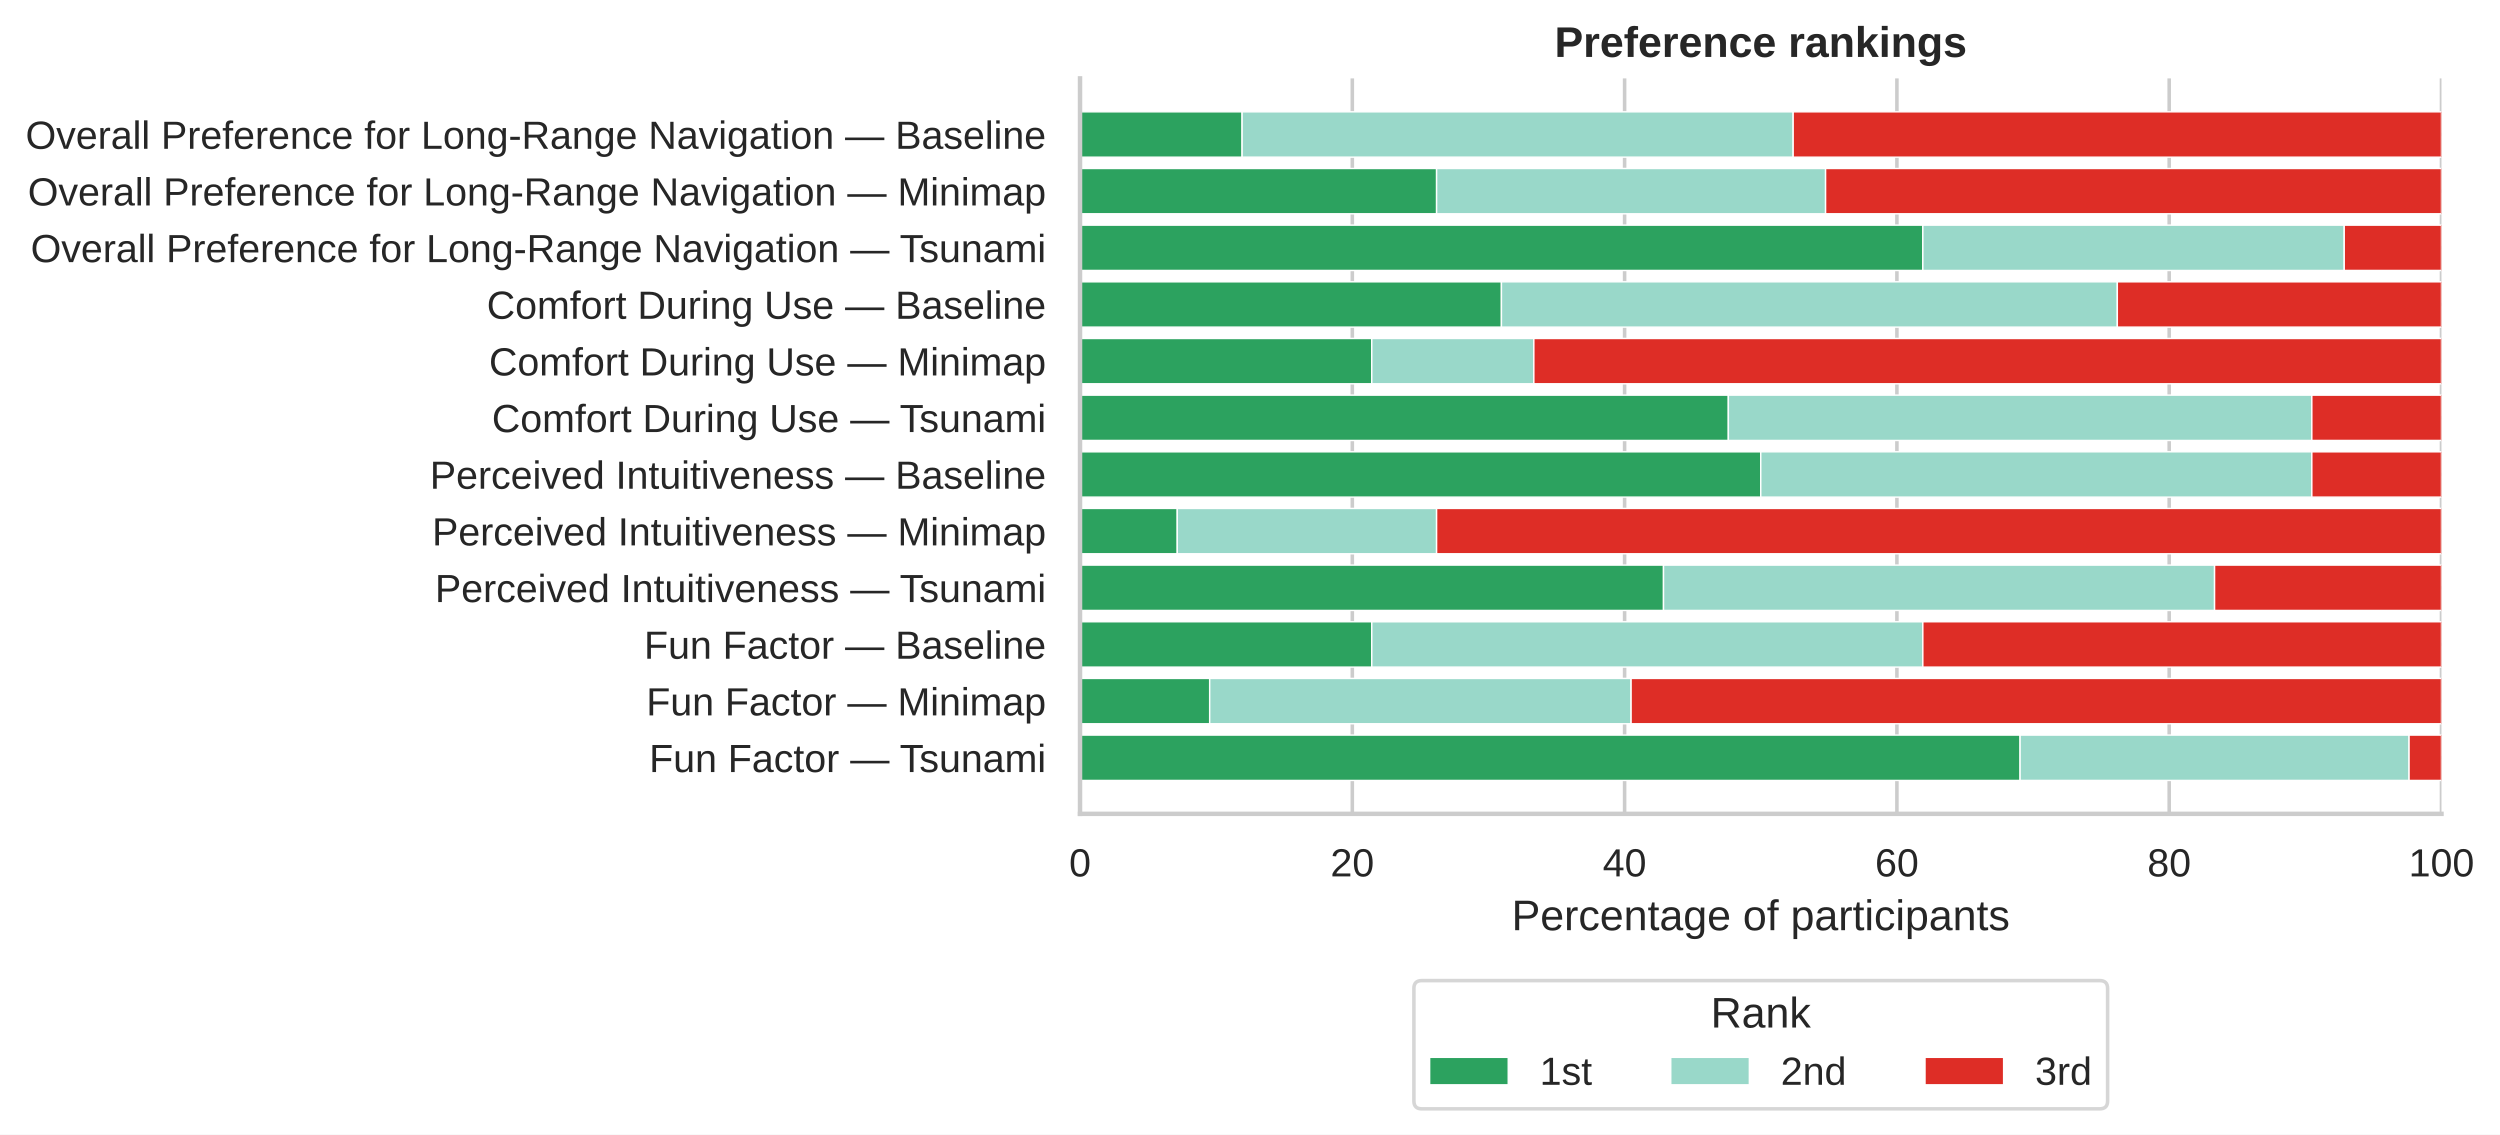
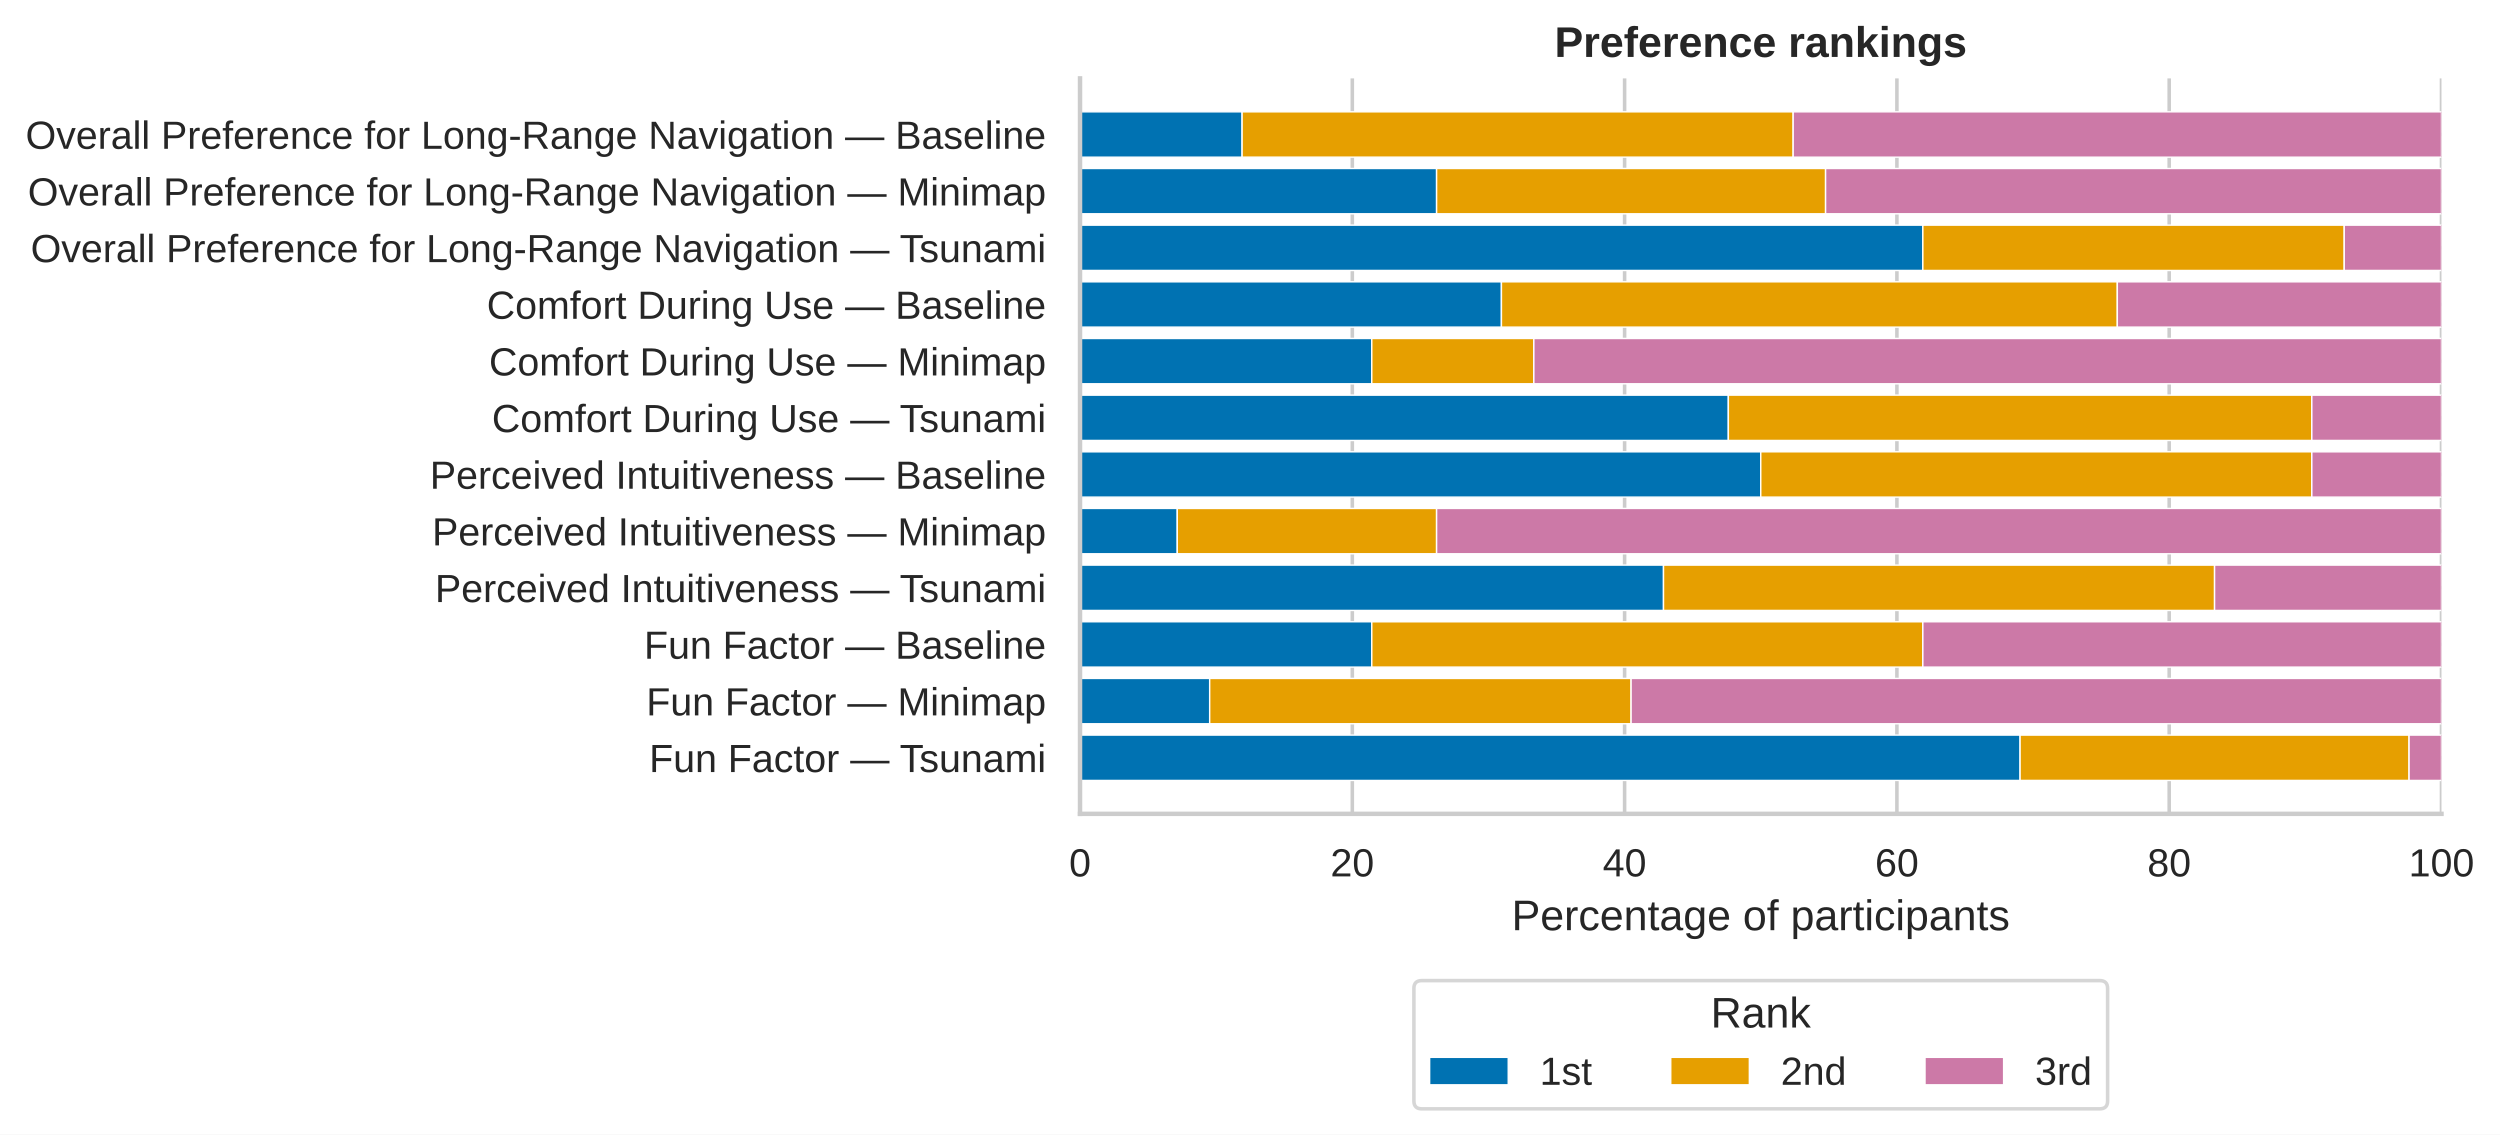
<svg xmlns="http://www.w3.org/2000/svg" width="699.581pt" height="317.488pt" viewBox="0 0 699.581 317.488" version="1.1">
  <defs>
    <style type="text/css">*{stroke-linejoin: round; stroke-linecap: butt}</style>
  </defs>
  <g id="figure_1">
    <g id="patch_1">
      <path d="M 0 317.488 L 699.581 317.488 L 699.581 0 L 0 0 z " style="fill: #ffffff" />
    </g>
    <g id="axes_1">
      <g id="patch_2">
        <path d="M 302.226 227.742 L 683.206 227.742 L 683.206 21.936 L 302.226 21.936 z " style="fill: #ffffff" />
      </g>
      <g id="matplotlib.axis_1">
        <g id="xtick_1">
          <g id="line2d_1">
-             <path d="M 302.226 227.742 L 302.226 21.936 " clip-path="url(#pa12199e3e6)" style="fill: none; stroke: #cccccc; stroke-linecap: round" />
+             <path d="M 302.226 227.742 L 302.226 21.936 " clip-path="url(#p2ffb70544c)" style="fill: none; stroke: #cccccc; stroke-linecap: round" />
          </g>
          <g id="text_1">
            <text style="font-size: 11px; font-family: 'Arial', 'DejaVu Sans', 'Liberation Sans', 'Bitstream Vera Sans', sans-serif; text-anchor: middle; fill: #262626" x="302.226" y="245.25" transform="rotate(-0 302.2256 245.2504)">0</text>
          </g>
        </g>
        <g id="xtick_2">
          <g id="line2d_2">
-             <path d="M 378.422 227.742 L 378.422 21.936 " clip-path="url(#pa12199e3e6)" style="fill: none; stroke: #cccccc; stroke-linecap: round" />
+             <path d="M 378.422 227.742 L 378.422 21.936 " clip-path="url(#p2ffb70544c)" style="fill: none; stroke: #cccccc; stroke-linecap: round" />
          </g>
          <g id="text_2">
            <text style="font-size: 11px; font-family: 'Arial', 'DejaVu Sans', 'Liberation Sans', 'Bitstream Vera Sans', sans-serif; text-anchor: middle; fill: #262626" x="378.422" y="245.25" transform="rotate(-0 378.4216 245.2504)">20</text>
          </g>
        </g>
        <g id="xtick_3">
          <g id="line2d_3">
-             <path d="M 454.618 227.742 L 454.618 21.936 " clip-path="url(#pa12199e3e6)" style="fill: none; stroke: #cccccc; stroke-linecap: round" />
+             <path d="M 454.618 227.742 L 454.618 21.936 " clip-path="url(#p2ffb70544c)" style="fill: none; stroke: #cccccc; stroke-linecap: round" />
          </g>
          <g id="text_3">
            <text style="font-size: 11px; font-family: 'Arial', 'DejaVu Sans', 'Liberation Sans', 'Bitstream Vera Sans', sans-serif; text-anchor: middle; fill: #262626" x="454.618" y="245.25" transform="rotate(-0 454.6176 245.2504)">40</text>
          </g>
        </g>
        <g id="xtick_4">
          <g id="line2d_4">
-             <path d="M 530.814 227.742 L 530.814 21.936 " clip-path="url(#pa12199e3e6)" style="fill: none; stroke: #cccccc; stroke-linecap: round" />
+             <path d="M 530.814 227.742 L 530.814 21.936 " clip-path="url(#p2ffb70544c)" style="fill: none; stroke: #cccccc; stroke-linecap: round" />
          </g>
          <g id="text_4">
            <text style="font-size: 11px; font-family: 'Arial', 'DejaVu Sans', 'Liberation Sans', 'Bitstream Vera Sans', sans-serif; text-anchor: middle; fill: #262626" x="530.814" y="245.25" transform="rotate(-0 530.8136 245.2504)">60</text>
          </g>
        </g>
        <g id="xtick_5">
          <g id="line2d_5">
-             <path d="M 607.01 227.742 L 607.01 21.936 " clip-path="url(#pa12199e3e6)" style="fill: none; stroke: #cccccc; stroke-linecap: round" />
+             <path d="M 607.01 227.742 L 607.01 21.936 " clip-path="url(#p2ffb70544c)" style="fill: none; stroke: #cccccc; stroke-linecap: round" />
          </g>
          <g id="text_5">
            <text style="font-size: 11px; font-family: 'Arial', 'DejaVu Sans', 'Liberation Sans', 'Bitstream Vera Sans', sans-serif; text-anchor: middle; fill: #262626" x="607.01" y="245.25" transform="rotate(-0 607.0096 245.2504)">80</text>
          </g>
        </g>
        <g id="xtick_6">
          <g id="line2d_6">
-             <path d="M 683.206 227.742 L 683.206 21.936 " clip-path="url(#pa12199e3e6)" style="fill: none; stroke: #cccccc; stroke-linecap: round" />
+             <path d="M 683.206 227.742 L 683.206 21.936 " clip-path="url(#p2ffb70544c)" style="fill: none; stroke: #cccccc; stroke-linecap: round" />
          </g>
          <g id="text_6">
            <text style="font-size: 11px; font-family: 'Arial', 'DejaVu Sans', 'Liberation Sans', 'Bitstream Vera Sans', sans-serif; text-anchor: middle; fill: #262626" x="683.206" y="245.25" transform="rotate(-0 683.2056 245.2504)">100</text>
          </g>
        </g>
        <g id="text_7">
          <text style="font-size: 12px; font-family: 'Arial', 'DejaVu Sans', 'Liberation Sans', 'Bitstream Vera Sans', sans-serif; text-anchor: middle; fill: #262626" x="492.716" y="260.302" transform="rotate(-0 492.7156 260.3017)">Percentage of participants</text>
        </g>
      </g>
      <g id="matplotlib.axis_2">
        <g id="ytick_1">
          <g id="line2d_7">
-             <path d="M 302.226 37.633 L 683.206 37.633 " clip-path="url(#pa12199e3e6)" style="fill: none; stroke: #cccccc; stroke-linecap: round" />
+             <path d="M 302.226 37.633 L 683.206 37.633 " clip-path="url(#p2ffb70544c)" style="fill: none; stroke: #cccccc; stroke-linecap: round" />
          </g>
          <g id="text_8">
            <text style="font-size: 11px; font-family: 'Arial', 'DejaVu Sans', 'Liberation Sans', 'Bitstream Vera Sans', sans-serif; text-anchor: end; fill: #262626" x="292.726" y="41.641" transform="rotate(-0 292.7256 41.64064)">Overall Preference for Long-Range Navigation — Baseline</text>
          </g>
        </g>
        <g id="ytick_2">
          <g id="line2d_8">
-             <path d="M 302.226 53.489 L 683.206 53.489 " clip-path="url(#pa12199e3e6)" style="fill: none; stroke: #cccccc; stroke-linecap: round" />
+             <path d="M 302.226 53.489 L 683.206 53.489 " clip-path="url(#p2ffb70544c)" style="fill: none; stroke: #cccccc; stroke-linecap: round" />
          </g>
          <g id="text_9">
            <text style="font-size: 11px; font-family: 'Arial', 'DejaVu Sans', 'Liberation Sans', 'Bitstream Vera Sans', sans-serif; text-anchor: end; fill: #262626" x="292.726" y="57.496" transform="rotate(-0 292.7256 57.49625)">Overall Preference for Long-Range Navigation — Minimap</text>
          </g>
        </g>
        <g id="ytick_3">
          <g id="line2d_9">
-             <path d="M 302.226 69.345 L 683.206 69.345 " clip-path="url(#pa12199e3e6)" style="fill: none; stroke: #cccccc; stroke-linecap: round" />
+             <path d="M 302.226 69.345 L 683.206 69.345 " clip-path="url(#p2ffb70544c)" style="fill: none; stroke: #cccccc; stroke-linecap: round" />
          </g>
          <g id="text_10">
            <text style="font-size: 11px; font-family: 'Arial', 'DejaVu Sans', 'Liberation Sans', 'Bitstream Vera Sans', sans-serif; text-anchor: end; fill: #262626" x="292.726" y="73.352" transform="rotate(-0 292.7256 73.35186)">Overall Preference for Long-Range Navigation — Tsunami</text>
          </g>
        </g>
        <g id="ytick_4">
          <g id="line2d_10">
-             <path d="M 302.226 85.2 L 683.206 85.2 " clip-path="url(#pa12199e3e6)" style="fill: none; stroke: #cccccc; stroke-linecap: round" />
+             <path d="M 302.226 85.2 L 683.206 85.2 " clip-path="url(#p2ffb70544c)" style="fill: none; stroke: #cccccc; stroke-linecap: round" />
          </g>
          <g id="text_11">
            <text style="font-size: 11px; font-family: 'Arial', 'DejaVu Sans', 'Liberation Sans', 'Bitstream Vera Sans', sans-serif; text-anchor: end; fill: #262626" x="292.726" y="89.204" transform="rotate(-0 292.7256 89.20435)">Comfort During Use — Baseline</text>
          </g>
        </g>
        <g id="ytick_5">
          <g id="line2d_11">
-             <path d="M 302.226 101.056 L 683.206 101.056 " clip-path="url(#pa12199e3e6)" style="fill: none; stroke: #cccccc; stroke-linecap: round" />
+             <path d="M 302.226 101.056 L 683.206 101.056 " clip-path="url(#p2ffb70544c)" style="fill: none; stroke: #cccccc; stroke-linecap: round" />
          </g>
          <g id="text_12">
            <text style="font-size: 11px; font-family: 'Arial', 'DejaVu Sans', 'Liberation Sans', 'Bitstream Vera Sans', sans-serif; text-anchor: end; fill: #262626" x="292.726" y="105.06" transform="rotate(-0 292.7256 105.06)">Comfort During Use — Minimap</text>
          </g>
        </g>
        <g id="ytick_6">
          <g id="line2d_12">
-             <path d="M 302.226 116.911 L 683.206 116.911 " clip-path="url(#pa12199e3e6)" style="fill: none; stroke: #cccccc; stroke-linecap: round" />
+             <path d="M 302.226 116.911 L 683.206 116.911 " clip-path="url(#p2ffb70544c)" style="fill: none; stroke: #cccccc; stroke-linecap: round" />
          </g>
          <g id="text_13">
            <text style="font-size: 11px; font-family: 'Arial', 'DejaVu Sans', 'Liberation Sans', 'Bitstream Vera Sans', sans-serif; text-anchor: end; fill: #262626" x="292.726" y="120.916" transform="rotate(-0 292.7256 120.9156)">Comfort During Use — Tsunami</text>
          </g>
        </g>
        <g id="ytick_7">
          <g id="line2d_13">
-             <path d="M 302.226 132.767 L 683.206 132.767 " clip-path="url(#pa12199e3e6)" style="fill: none; stroke: #cccccc; stroke-linecap: round" />
+             <path d="M 302.226 132.767 L 683.206 132.767 " clip-path="url(#p2ffb70544c)" style="fill: none; stroke: #cccccc; stroke-linecap: round" />
          </g>
          <g id="text_14">
            <text style="font-size: 11px; font-family: 'Arial', 'DejaVu Sans', 'Liberation Sans', 'Bitstream Vera Sans', sans-serif; text-anchor: end; fill: #262626" x="292.726" y="136.771" transform="rotate(-0 292.7256 136.7712)">Perceived Intuitiveness — Baseline</text>
          </g>
        </g>
        <g id="ytick_8">
          <g id="line2d_14">
-             <path d="M 302.226 148.623 L 683.206 148.623 " clip-path="url(#pa12199e3e6)" style="fill: none; stroke: #cccccc; stroke-linecap: round" />
+             <path d="M 302.226 148.623 L 683.206 148.623 " clip-path="url(#p2ffb70544c)" style="fill: none; stroke: #cccccc; stroke-linecap: round" />
          </g>
          <g id="text_15">
            <text style="font-size: 11px; font-family: 'Arial', 'DejaVu Sans', 'Liberation Sans', 'Bitstream Vera Sans', sans-serif; text-anchor: end; fill: #262626" x="292.726" y="152.627" transform="rotate(-0 292.7256 152.6268)">Perceived Intuitiveness — Minimap</text>
          </g>
        </g>
        <g id="ytick_9">
          <g id="line2d_15">
-             <path d="M 302.226 164.478 L 683.206 164.478 " clip-path="url(#pa12199e3e6)" style="fill: none; stroke: #cccccc; stroke-linecap: round" />
+             <path d="M 302.226 164.478 L 683.206 164.478 " clip-path="url(#p2ffb70544c)" style="fill: none; stroke: #cccccc; stroke-linecap: round" />
          </g>
          <g id="text_16">
            <text style="font-size: 11px; font-family: 'Arial', 'DejaVu Sans', 'Liberation Sans', 'Bitstream Vera Sans', sans-serif; text-anchor: end; fill: #262626" x="292.726" y="168.482" transform="rotate(-0 292.7256 168.4824)">Perceived Intuitiveness — Tsunami</text>
          </g>
        </g>
        <g id="ytick_10">
          <g id="line2d_16">
-             <path d="M 302.226 180.334 L 683.206 180.334 " clip-path="url(#pa12199e3e6)" style="fill: none; stroke: #cccccc; stroke-linecap: round" />
+             <path d="M 302.226 180.334 L 683.206 180.334 " clip-path="url(#p2ffb70544c)" style="fill: none; stroke: #cccccc; stroke-linecap: round" />
          </g>
          <g id="text_17">
            <text style="font-size: 11px; font-family: 'Arial', 'DejaVu Sans', 'Liberation Sans', 'Bitstream Vera Sans', sans-serif; text-anchor: end; fill: #262626" x="292.726" y="184.338" transform="rotate(-0 292.7256 184.338)">Fun Factor — Baseline</text>
          </g>
        </g>
        <g id="ytick_11">
          <g id="line2d_17">
-             <path d="M 302.226 196.189 L 683.206 196.189 " clip-path="url(#pa12199e3e6)" style="fill: none; stroke: #cccccc; stroke-linecap: round" />
+             <path d="M 302.226 196.189 L 683.206 196.189 " clip-path="url(#p2ffb70544c)" style="fill: none; stroke: #cccccc; stroke-linecap: round" />
          </g>
          <g id="text_18">
            <text style="font-size: 11px; font-family: 'Arial', 'DejaVu Sans', 'Liberation Sans', 'Bitstream Vera Sans', sans-serif; text-anchor: end; fill: #262626" x="292.726" y="200.194" transform="rotate(-0 292.7256 200.1936)">Fun Factor — Minimap</text>
          </g>
        </g>
        <g id="ytick_12">
          <g id="line2d_18">
-             <path d="M 302.226 212.045 L 683.206 212.045 " clip-path="url(#pa12199e3e6)" style="fill: none; stroke: #cccccc; stroke-linecap: round" />
+             <path d="M 302.226 212.045 L 683.206 212.045 " clip-path="url(#p2ffb70544c)" style="fill: none; stroke: #cccccc; stroke-linecap: round" />
          </g>
          <g id="text_19">
            <text style="font-size: 11px; font-family: 'Arial', 'DejaVu Sans', 'Liberation Sans', 'Bitstream Vera Sans', sans-serif; text-anchor: end; fill: #262626" x="292.726" y="216.049" transform="rotate(-0 292.7256 216.0492)">Fun Factor — Tsunami</text>
          </g>
        </g>
      </g>
      <g id="patch_3">
-         <path d="M 302.226 31.291 L 347.58 31.291 L 347.58 43.976 L 302.226 43.976 z " clip-path="url(#pa12199e3e6)" style="fill: #2ca25f; stroke: #ffffff; stroke-width: 0.4; stroke-linejoin: miter" />
+         <path d="M 302.226 31.291 L 347.58 31.291 L 347.58 43.976 L 302.226 43.976 z " clip-path="url(#p2ffb70544c)" style="fill: #0072b2; stroke: #ffffff; stroke-width: 0.4; stroke-linejoin: miter" />
      </g>
      <g id="patch_4">
-         <path d="M 302.226 47.147 L 402.006 47.147 L 402.006 59.831 L 302.226 59.831 z " clip-path="url(#pa12199e3e6)" style="fill: #2ca25f; stroke: #ffffff; stroke-width: 0.4; stroke-linejoin: miter" />
+         <path d="M 302.226 47.147 L 402.006 47.147 L 402.006 59.831 L 302.226 59.831 z " clip-path="url(#p2ffb70544c)" style="fill: #0072b2; stroke: #ffffff; stroke-width: 0.4; stroke-linejoin: miter" />
      </g>
      <g id="patch_5">
-         <path d="M 302.226 63.002 L 538.07 63.002 L 538.07 75.687 L 302.226 75.687 z " clip-path="url(#pa12199e3e6)" style="fill: #2ca25f; stroke: #ffffff; stroke-width: 0.4; stroke-linejoin: miter" />
+         <path d="M 302.226 63.002 L 538.07 63.002 L 538.07 75.687 L 302.226 75.687 z " clip-path="url(#p2ffb70544c)" style="fill: #0072b2; stroke: #ffffff; stroke-width: 0.4; stroke-linejoin: miter" />
      </g>
      <g id="patch_6">
-         <path d="M 302.226 78.858 L 420.148 78.858 L 420.148 91.542 L 302.226 91.542 z " clip-path="url(#pa12199e3e6)" style="fill: #2ca25f; stroke: #ffffff; stroke-width: 0.4; stroke-linejoin: miter" />
+         <path d="M 302.226 78.858 L 420.148 78.858 L 420.148 91.542 L 302.226 91.542 z " clip-path="url(#p2ffb70544c)" style="fill: #0072b2; stroke: #ffffff; stroke-width: 0.4; stroke-linejoin: miter" />
      </g>
      <g id="patch_7">
-         <path d="M 302.226 94.714 L 383.864 94.714 L 383.864 107.398 L 302.226 107.398 z " clip-path="url(#pa12199e3e6)" style="fill: #2ca25f; stroke: #ffffff; stroke-width: 0.4; stroke-linejoin: miter" />
+         <path d="M 302.226 94.714 L 383.864 94.714 L 383.864 107.398 L 302.226 107.398 z " clip-path="url(#p2ffb70544c)" style="fill: #0072b2; stroke: #ffffff; stroke-width: 0.4; stroke-linejoin: miter" />
      </g>
      <g id="patch_8">
-         <path d="M 302.226 110.569 L 483.645 110.569 L 483.645 123.254 L 302.226 123.254 z " clip-path="url(#pa12199e3e6)" style="fill: #2ca25f; stroke: #ffffff; stroke-width: 0.4; stroke-linejoin: miter" />
+         <path d="M 302.226 110.569 L 483.645 110.569 L 483.645 123.254 L 302.226 123.254 z " clip-path="url(#p2ffb70544c)" style="fill: #0072b2; stroke: #ffffff; stroke-width: 0.4; stroke-linejoin: miter" />
      </g>
      <g id="patch_9">
-         <path d="M 302.226 126.425 L 492.716 126.425 L 492.716 139.109 L 302.226 139.109 z " clip-path="url(#pa12199e3e6)" style="fill: #2ca25f; stroke: #ffffff; stroke-width: 0.4; stroke-linejoin: miter" />
+         <path d="M 302.226 126.425 L 492.716 126.425 L 492.716 139.109 L 302.226 139.109 z " clip-path="url(#p2ffb70544c)" style="fill: #0072b2; stroke: #ffffff; stroke-width: 0.4; stroke-linejoin: miter" />
      </g>
      <g id="patch_10">
-         <path d="M 302.226 142.28 L 329.438 142.28 L 329.438 154.965 L 302.226 154.965 z " clip-path="url(#pa12199e3e6)" style="fill: #2ca25f; stroke: #ffffff; stroke-width: 0.4; stroke-linejoin: miter" />
+         <path d="M 302.226 142.28 L 329.438 142.28 L 329.438 154.965 L 302.226 154.965 z " clip-path="url(#p2ffb70544c)" style="fill: #0072b2; stroke: #ffffff; stroke-width: 0.4; stroke-linejoin: miter" />
      </g>
      <g id="patch_11">
-         <path d="M 302.226 158.136 L 465.503 158.136 L 465.503 170.82 L 302.226 170.82 z " clip-path="url(#pa12199e3e6)" style="fill: #2ca25f; stroke: #ffffff; stroke-width: 0.4; stroke-linejoin: miter" />
+         <path d="M 302.226 158.136 L 465.503 158.136 L 465.503 170.82 L 302.226 170.82 z " clip-path="url(#p2ffb70544c)" style="fill: #0072b2; stroke: #ffffff; stroke-width: 0.4; stroke-linejoin: miter" />
      </g>
      <g id="patch_12">
-         <path d="M 302.226 173.992 L 383.864 173.992 L 383.864 186.676 L 302.226 186.676 z " clip-path="url(#pa12199e3e6)" style="fill: #2ca25f; stroke: #ffffff; stroke-width: 0.4; stroke-linejoin: miter" />
+         <path d="M 302.226 173.992 L 383.864 173.992 L 383.864 186.676 L 302.226 186.676 z " clip-path="url(#p2ffb70544c)" style="fill: #0072b2; stroke: #ffffff; stroke-width: 0.4; stroke-linejoin: miter" />
      </g>
      <g id="patch_13">
-         <path d="M 302.226 189.847 L 338.509 189.847 L 338.509 202.532 L 302.226 202.532 z " clip-path="url(#pa12199e3e6)" style="fill: #2ca25f; stroke: #ffffff; stroke-width: 0.4; stroke-linejoin: miter" />
+         <path d="M 302.226 189.847 L 338.509 189.847 L 338.509 202.532 L 302.226 202.532 z " clip-path="url(#p2ffb70544c)" style="fill: #0072b2; stroke: #ffffff; stroke-width: 0.4; stroke-linejoin: miter" />
      </g>
      <g id="patch_14">
-         <path d="M 302.226 205.703 L 565.283 205.703 L 565.283 218.387 L 302.226 218.387 z " clip-path="url(#pa12199e3e6)" style="fill: #2ca25f; stroke: #ffffff; stroke-width: 0.4; stroke-linejoin: miter" />
+         <path d="M 302.226 205.703 L 565.283 205.703 L 565.283 218.387 L 302.226 218.387 z " clip-path="url(#p2ffb70544c)" style="fill: #0072b2; stroke: #ffffff; stroke-width: 0.4; stroke-linejoin: miter" />
      </g>
      <g id="patch_15">
-         <path d="M 347.58 31.291 L 501.787 31.291 L 501.787 43.976 L 347.58 43.976 z " clip-path="url(#pa12199e3e6)" style="fill: #99d8c9; stroke: #ffffff; stroke-width: 0.4; stroke-linejoin: miter" />
+         <path d="M 347.58 31.291 L 501.787 31.291 L 501.787 43.976 L 347.58 43.976 z " clip-path="url(#p2ffb70544c)" style="fill: #e69f00; stroke: #ffffff; stroke-width: 0.4; stroke-linejoin: miter" />
      </g>
      <g id="patch_16">
-         <path d="M 402.006 47.147 L 510.858 47.147 L 510.858 59.831 L 402.006 59.831 z " clip-path="url(#pa12199e3e6)" style="fill: #99d8c9; stroke: #ffffff; stroke-width: 0.4; stroke-linejoin: miter" />
+         <path d="M 402.006 47.147 L 510.858 47.147 L 510.858 59.831 L 402.006 59.831 z " clip-path="url(#p2ffb70544c)" style="fill: #e69f00; stroke: #ffffff; stroke-width: 0.4; stroke-linejoin: miter" />
      </g>
      <g id="patch_17">
-         <path d="M 538.07 63.002 L 655.993 63.002 L 655.993 75.687 L 538.07 75.687 z " clip-path="url(#pa12199e3e6)" style="fill: #99d8c9; stroke: #ffffff; stroke-width: 0.4; stroke-linejoin: miter" />
+         <path d="M 538.07 63.002 L 655.993 63.002 L 655.993 75.687 L 538.07 75.687 z " clip-path="url(#p2ffb70544c)" style="fill: #e69f00; stroke: #ffffff; stroke-width: 0.4; stroke-linejoin: miter" />
      </g>
      <g id="patch_18">
-         <path d="M 420.148 78.858 L 592.496 78.858 L 592.496 91.542 L 420.148 91.542 z " clip-path="url(#pa12199e3e6)" style="fill: #99d8c9; stroke: #ffffff; stroke-width: 0.4; stroke-linejoin: miter" />
+         <path d="M 420.148 78.858 L 592.496 78.858 L 592.496 91.542 L 420.148 91.542 z " clip-path="url(#p2ffb70544c)" style="fill: #e69f00; stroke: #ffffff; stroke-width: 0.4; stroke-linejoin: miter" />
      </g>
      <g id="patch_19">
-         <path d="M 383.864 94.714 L 429.219 94.714 L 429.219 107.398 L 383.864 107.398 z " clip-path="url(#pa12199e3e6)" style="fill: #99d8c9; stroke: #ffffff; stroke-width: 0.4; stroke-linejoin: miter" />
+         <path d="M 383.864 94.714 L 429.219 94.714 L 429.219 107.398 L 383.864 107.398 z " clip-path="url(#p2ffb70544c)" style="fill: #e69f00; stroke: #ffffff; stroke-width: 0.4; stroke-linejoin: miter" />
      </g>
      <g id="patch_20">
-         <path d="M 483.645 110.569 L 646.922 110.569 L 646.922 123.254 L 483.645 123.254 z " clip-path="url(#pa12199e3e6)" style="fill: #99d8c9; stroke: #ffffff; stroke-width: 0.4; stroke-linejoin: miter" />
+         <path d="M 483.645 110.569 L 646.922 110.569 L 646.922 123.254 L 483.645 123.254 z " clip-path="url(#p2ffb70544c)" style="fill: #e69f00; stroke: #ffffff; stroke-width: 0.4; stroke-linejoin: miter" />
      </g>
      <g id="patch_21">
-         <path d="M 492.716 126.425 L 646.922 126.425 L 646.922 139.109 L 492.716 139.109 z " clip-path="url(#pa12199e3e6)" style="fill: #99d8c9; stroke: #ffffff; stroke-width: 0.4; stroke-linejoin: miter" />
+         <path d="M 492.716 126.425 L 646.922 126.425 L 646.922 139.109 L 492.716 139.109 z " clip-path="url(#p2ffb70544c)" style="fill: #e69f00; stroke: #ffffff; stroke-width: 0.4; stroke-linejoin: miter" />
      </g>
      <g id="patch_22">
-         <path d="M 329.438 142.28 L 402.006 142.28 L 402.006 154.965 L 329.438 154.965 z " clip-path="url(#pa12199e3e6)" style="fill: #99d8c9; stroke: #ffffff; stroke-width: 0.4; stroke-linejoin: miter" />
+         <path d="M 329.438 142.28 L 402.006 142.28 L 402.006 154.965 L 329.438 154.965 z " clip-path="url(#p2ffb70544c)" style="fill: #e69f00; stroke: #ffffff; stroke-width: 0.4; stroke-linejoin: miter" />
      </g>
      <g id="patch_23">
-         <path d="M 465.503 158.136 L 619.709 158.136 L 619.709 170.82 L 465.503 170.82 z " clip-path="url(#pa12199e3e6)" style="fill: #99d8c9; stroke: #ffffff; stroke-width: 0.4; stroke-linejoin: miter" />
+         <path d="M 465.503 158.136 L 619.709 158.136 L 619.709 170.82 L 465.503 170.82 z " clip-path="url(#p2ffb70544c)" style="fill: #e69f00; stroke: #ffffff; stroke-width: 0.4; stroke-linejoin: miter" />
      </g>
      <g id="patch_24">
-         <path d="M 383.864 173.992 L 538.07 173.992 L 538.07 186.676 L 383.864 186.676 z " clip-path="url(#pa12199e3e6)" style="fill: #99d8c9; stroke: #ffffff; stroke-width: 0.4; stroke-linejoin: miter" />
+         <path d="M 383.864 173.992 L 538.07 173.992 L 538.07 186.676 L 383.864 186.676 z " clip-path="url(#p2ffb70544c)" style="fill: #e69f00; stroke: #ffffff; stroke-width: 0.4; stroke-linejoin: miter" />
      </g>
      <g id="patch_25">
-         <path d="M 338.509 189.847 L 456.432 189.847 L 456.432 202.532 L 338.509 202.532 z " clip-path="url(#pa12199e3e6)" style="fill: #99d8c9; stroke: #ffffff; stroke-width: 0.4; stroke-linejoin: miter" />
+         <path d="M 338.509 189.847 L 456.432 189.847 L 456.432 202.532 L 338.509 202.532 z " clip-path="url(#p2ffb70544c)" style="fill: #e69f00; stroke: #ffffff; stroke-width: 0.4; stroke-linejoin: miter" />
      </g>
      <g id="patch_26">
-         <path d="M 565.283 205.703 L 674.135 205.703 L 674.135 218.387 L 565.283 218.387 z " clip-path="url(#pa12199e3e6)" style="fill: #99d8c9; stroke: #ffffff; stroke-width: 0.4; stroke-linejoin: miter" />
+         <path d="M 565.283 205.703 L 674.135 205.703 L 674.135 218.387 L 565.283 218.387 z " clip-path="url(#p2ffb70544c)" style="fill: #e69f00; stroke: #ffffff; stroke-width: 0.4; stroke-linejoin: miter" />
      </g>
      <g id="patch_27">
-         <path d="M 501.787 31.291 L 683.206 31.291 L 683.206 43.976 L 501.787 43.976 z " clip-path="url(#pa12199e3e6)" style="fill: #de2d26; stroke: #ffffff; stroke-width: 0.4; stroke-linejoin: miter" />
+         <path d="M 501.787 31.291 L 683.206 31.291 L 683.206 43.976 L 501.787 43.976 z " clip-path="url(#p2ffb70544c)" style="fill: #cc79a7; stroke: #ffffff; stroke-width: 0.4; stroke-linejoin: miter" />
      </g>
      <g id="patch_28">
-         <path d="M 510.858 47.147 L 683.206 47.147 L 683.206 59.831 L 510.858 59.831 z " clip-path="url(#pa12199e3e6)" style="fill: #de2d26; stroke: #ffffff; stroke-width: 0.4; stroke-linejoin: miter" />
+         <path d="M 510.858 47.147 L 683.206 47.147 L 683.206 59.831 L 510.858 59.831 z " clip-path="url(#p2ffb70544c)" style="fill: #cc79a7; stroke: #ffffff; stroke-width: 0.4; stroke-linejoin: miter" />
      </g>
      <g id="patch_29">
-         <path d="M 655.993 63.002 L 683.206 63.002 L 683.206 75.687 L 655.993 75.687 z " clip-path="url(#pa12199e3e6)" style="fill: #de2d26; stroke: #ffffff; stroke-width: 0.4; stroke-linejoin: miter" />
+         <path d="M 655.993 63.002 L 683.206 63.002 L 683.206 75.687 L 655.993 75.687 z " clip-path="url(#p2ffb70544c)" style="fill: #cc79a7; stroke: #ffffff; stroke-width: 0.4; stroke-linejoin: miter" />
      </g>
      <g id="patch_30">
-         <path d="M 592.496 78.858 L 683.206 78.858 L 683.206 91.542 L 592.496 91.542 z " clip-path="url(#pa12199e3e6)" style="fill: #de2d26; stroke: #ffffff; stroke-width: 0.4; stroke-linejoin: miter" />
+         <path d="M 592.496 78.858 L 683.206 78.858 L 683.206 91.542 L 592.496 91.542 z " clip-path="url(#p2ffb70544c)" style="fill: #cc79a7; stroke: #ffffff; stroke-width: 0.4; stroke-linejoin: miter" />
      </g>
      <g id="patch_31">
-         <path d="M 429.219 94.714 L 683.206 94.714 L 683.206 107.398 L 429.219 107.398 z " clip-path="url(#pa12199e3e6)" style="fill: #de2d26; stroke: #ffffff; stroke-width: 0.4; stroke-linejoin: miter" />
+         <path d="M 429.219 94.714 L 683.206 94.714 L 683.206 107.398 L 429.219 107.398 z " clip-path="url(#p2ffb70544c)" style="fill: #cc79a7; stroke: #ffffff; stroke-width: 0.4; stroke-linejoin: miter" />
      </g>
      <g id="patch_32">
-         <path d="M 646.922 110.569 L 683.206 110.569 L 683.206 123.254 L 646.922 123.254 z " clip-path="url(#pa12199e3e6)" style="fill: #de2d26; stroke: #ffffff; stroke-width: 0.4; stroke-linejoin: miter" />
+         <path d="M 646.922 110.569 L 683.206 110.569 L 683.206 123.254 L 646.922 123.254 z " clip-path="url(#p2ffb70544c)" style="fill: #cc79a7; stroke: #ffffff; stroke-width: 0.4; stroke-linejoin: miter" />
      </g>
      <g id="patch_33">
-         <path d="M 646.922 126.425 L 683.206 126.425 L 683.206 139.109 L 646.922 139.109 z " clip-path="url(#pa12199e3e6)" style="fill: #de2d26; stroke: #ffffff; stroke-width: 0.4; stroke-linejoin: miter" />
+         <path d="M 646.922 126.425 L 683.206 126.425 L 683.206 139.109 L 646.922 139.109 z " clip-path="url(#p2ffb70544c)" style="fill: #cc79a7; stroke: #ffffff; stroke-width: 0.4; stroke-linejoin: miter" />
      </g>
      <g id="patch_34">
-         <path d="M 402.006 142.28 L 683.206 142.28 L 683.206 154.965 L 402.006 154.965 z " clip-path="url(#pa12199e3e6)" style="fill: #de2d26; stroke: #ffffff; stroke-width: 0.4; stroke-linejoin: miter" />
+         <path d="M 402.006 142.28 L 683.206 142.28 L 683.206 154.965 L 402.006 154.965 z " clip-path="url(#p2ffb70544c)" style="fill: #cc79a7; stroke: #ffffff; stroke-width: 0.4; stroke-linejoin: miter" />
      </g>
      <g id="patch_35">
-         <path d="M 619.709 158.136 L 683.206 158.136 L 683.206 170.82 L 619.709 170.82 z " clip-path="url(#pa12199e3e6)" style="fill: #de2d26; stroke: #ffffff; stroke-width: 0.4; stroke-linejoin: miter" />
+         <path d="M 619.709 158.136 L 683.206 158.136 L 683.206 170.82 L 619.709 170.82 z " clip-path="url(#p2ffb70544c)" style="fill: #cc79a7; stroke: #ffffff; stroke-width: 0.4; stroke-linejoin: miter" />
      </g>
      <g id="patch_36">
-         <path d="M 538.07 173.992 L 683.206 173.992 L 683.206 186.676 L 538.07 186.676 z " clip-path="url(#pa12199e3e6)" style="fill: #de2d26; stroke: #ffffff; stroke-width: 0.4; stroke-linejoin: miter" />
+         <path d="M 538.07 173.992 L 683.206 173.992 L 683.206 186.676 L 538.07 186.676 z " clip-path="url(#p2ffb70544c)" style="fill: #cc79a7; stroke: #ffffff; stroke-width: 0.4; stroke-linejoin: miter" />
      </g>
      <g id="patch_37">
-         <path d="M 456.432 189.847 L 683.206 189.847 L 683.206 202.532 L 456.432 202.532 z " clip-path="url(#pa12199e3e6)" style="fill: #de2d26; stroke: #ffffff; stroke-width: 0.4; stroke-linejoin: miter" />
+         <path d="M 456.432 189.847 L 683.206 189.847 L 683.206 202.532 L 456.432 202.532 z " clip-path="url(#p2ffb70544c)" style="fill: #cc79a7; stroke: #ffffff; stroke-width: 0.4; stroke-linejoin: miter" />
      </g>
      <g id="patch_38">
-         <path d="M 674.135 205.703 L 683.206 205.703 L 683.206 218.387 L 674.135 218.387 z " clip-path="url(#pa12199e3e6)" style="fill: #de2d26; stroke: #ffffff; stroke-width: 0.4; stroke-linejoin: miter" />
+         <path d="M 674.135 205.703 L 683.206 205.703 L 683.206 218.387 L 674.135 218.387 z " clip-path="url(#p2ffb70544c)" style="fill: #cc79a7; stroke: #ffffff; stroke-width: 0.4; stroke-linejoin: miter" />
      </g>
      <g id="patch_39">
        <path d="M 302.226 227.742 L 302.226 21.936 " style="fill: none; stroke: #cccccc; stroke-width: 1.25; stroke-linejoin: miter; stroke-linecap: square" />
      </g>
      <g id="patch_40">
        <path d="M 302.226 227.742 L 683.206 227.742 " style="fill: none; stroke: #cccccc; stroke-width: 1.25; stroke-linejoin: miter; stroke-linecap: square" />
      </g>
      <g id="text_20">
        <text style="font-weight: 700; font-size: 12px; font-family: 'Arial', 'DejaVu Sans', 'Liberation Sans', 'Bitstream Vera Sans', sans-serif; text-anchor: middle; fill: #262626" x="492.716" y="15.936" transform="rotate(-0 492.7156 15.93633)">Preference rankings</text>
      </g>
      <g id="legend_1">
        <g id="patch_41">
          <path d="M 397.855 310.288 L 587.576 310.288 Q 589.776 310.288 589.776 308.088 L 589.776 276.603 Q 589.776 274.403 587.576 274.403 L 397.855 274.403 Q 395.655 274.403 395.655 276.603 L 395.655 308.088 Q 395.655 310.288 397.855 310.288 z " style="fill: #ffffff; opacity: 0.8; stroke: #cccccc; stroke-linejoin: miter" />
        </g>
        <g id="text_21">
          <text style="font-size: 12px; font-family: 'Arial', 'DejaVu Sans', 'Liberation Sans', 'Bitstream Vera Sans', sans-serif; text-anchor: start; fill: #262626" x="478.709" y="287.54" transform="rotate(-0 478.7094 287.5396)">Rank</text>
        </g>
        <g id="patch_42">
-           <path d="M 400.055 303.573 L 422.055 303.573 L 422.055 295.873 L 400.055 295.873 z " style="fill: #2ca25f; stroke: #ffffff; stroke-width: 0.4; stroke-linejoin: miter" />
+           <path d="M 400.055 303.573 L 422.055 303.573 L 422.055 295.873 L 400.055 295.873 z " style="fill: #0072b2; stroke: #ffffff; stroke-width: 0.4; stroke-linejoin: miter" />
        </g>
        <g id="text_22">
          <text style="font-size: 11px; font-family: 'Arial', 'DejaVu Sans', 'Liberation Sans', 'Bitstream Vera Sans', sans-serif; text-anchor: start; fill: #262626" x="430.855" y="303.573" transform="rotate(-0 430.8552 303.5733)">1st</text>
        </g>
        <g id="patch_43">
-           <path d="M 467.528 303.573 L 489.528 303.573 L 489.528 295.873 L 467.528 295.873 z " style="fill: #99d8c9; stroke: #ffffff; stroke-width: 0.4; stroke-linejoin: miter" />
+           <path d="M 467.528 303.573 L 489.528 303.573 L 489.528 295.873 L 467.528 295.873 z " style="fill: #e69f00; stroke: #ffffff; stroke-width: 0.4; stroke-linejoin: miter" />
        </g>
        <g id="text_23">
          <text style="font-size: 11px; font-family: 'Arial', 'DejaVu Sans', 'Liberation Sans', 'Bitstream Vera Sans', sans-serif; text-anchor: start; fill: #262626" x="498.328" y="303.573" transform="rotate(-0 498.3282 303.5733)">2nd</text>
        </g>
        <g id="patch_44">
-           <path d="M 538.679 303.573 L 560.679 303.573 L 560.679 295.873 L 538.679 295.873 z " style="fill: #de2d26; stroke: #ffffff; stroke-width: 0.4; stroke-linejoin: miter" />
+           <path d="M 538.679 303.573 L 560.679 303.573 L 560.679 295.873 L 538.679 295.873 z " style="fill: #cc79a7; stroke: #ffffff; stroke-width: 0.4; stroke-linejoin: miter" />
        </g>
        <g id="text_24">
          <text style="font-size: 11px; font-family: 'Arial', 'DejaVu Sans', 'Liberation Sans', 'Bitstream Vera Sans', sans-serif; text-anchor: start; fill: #262626" x="569.479" y="303.573" transform="rotate(-0 569.4793 303.5733)">3rd</text>
        </g>
      </g>
    </g>
  </g>
  <defs>
-     <clipPath id="pa12199e3e6">
+     <clipPath id="p2ffb70544c">
      <rect x="302.226" y="21.936" width="380.98" height="205.806" />
    </clipPath>
  </defs>
</svg>
